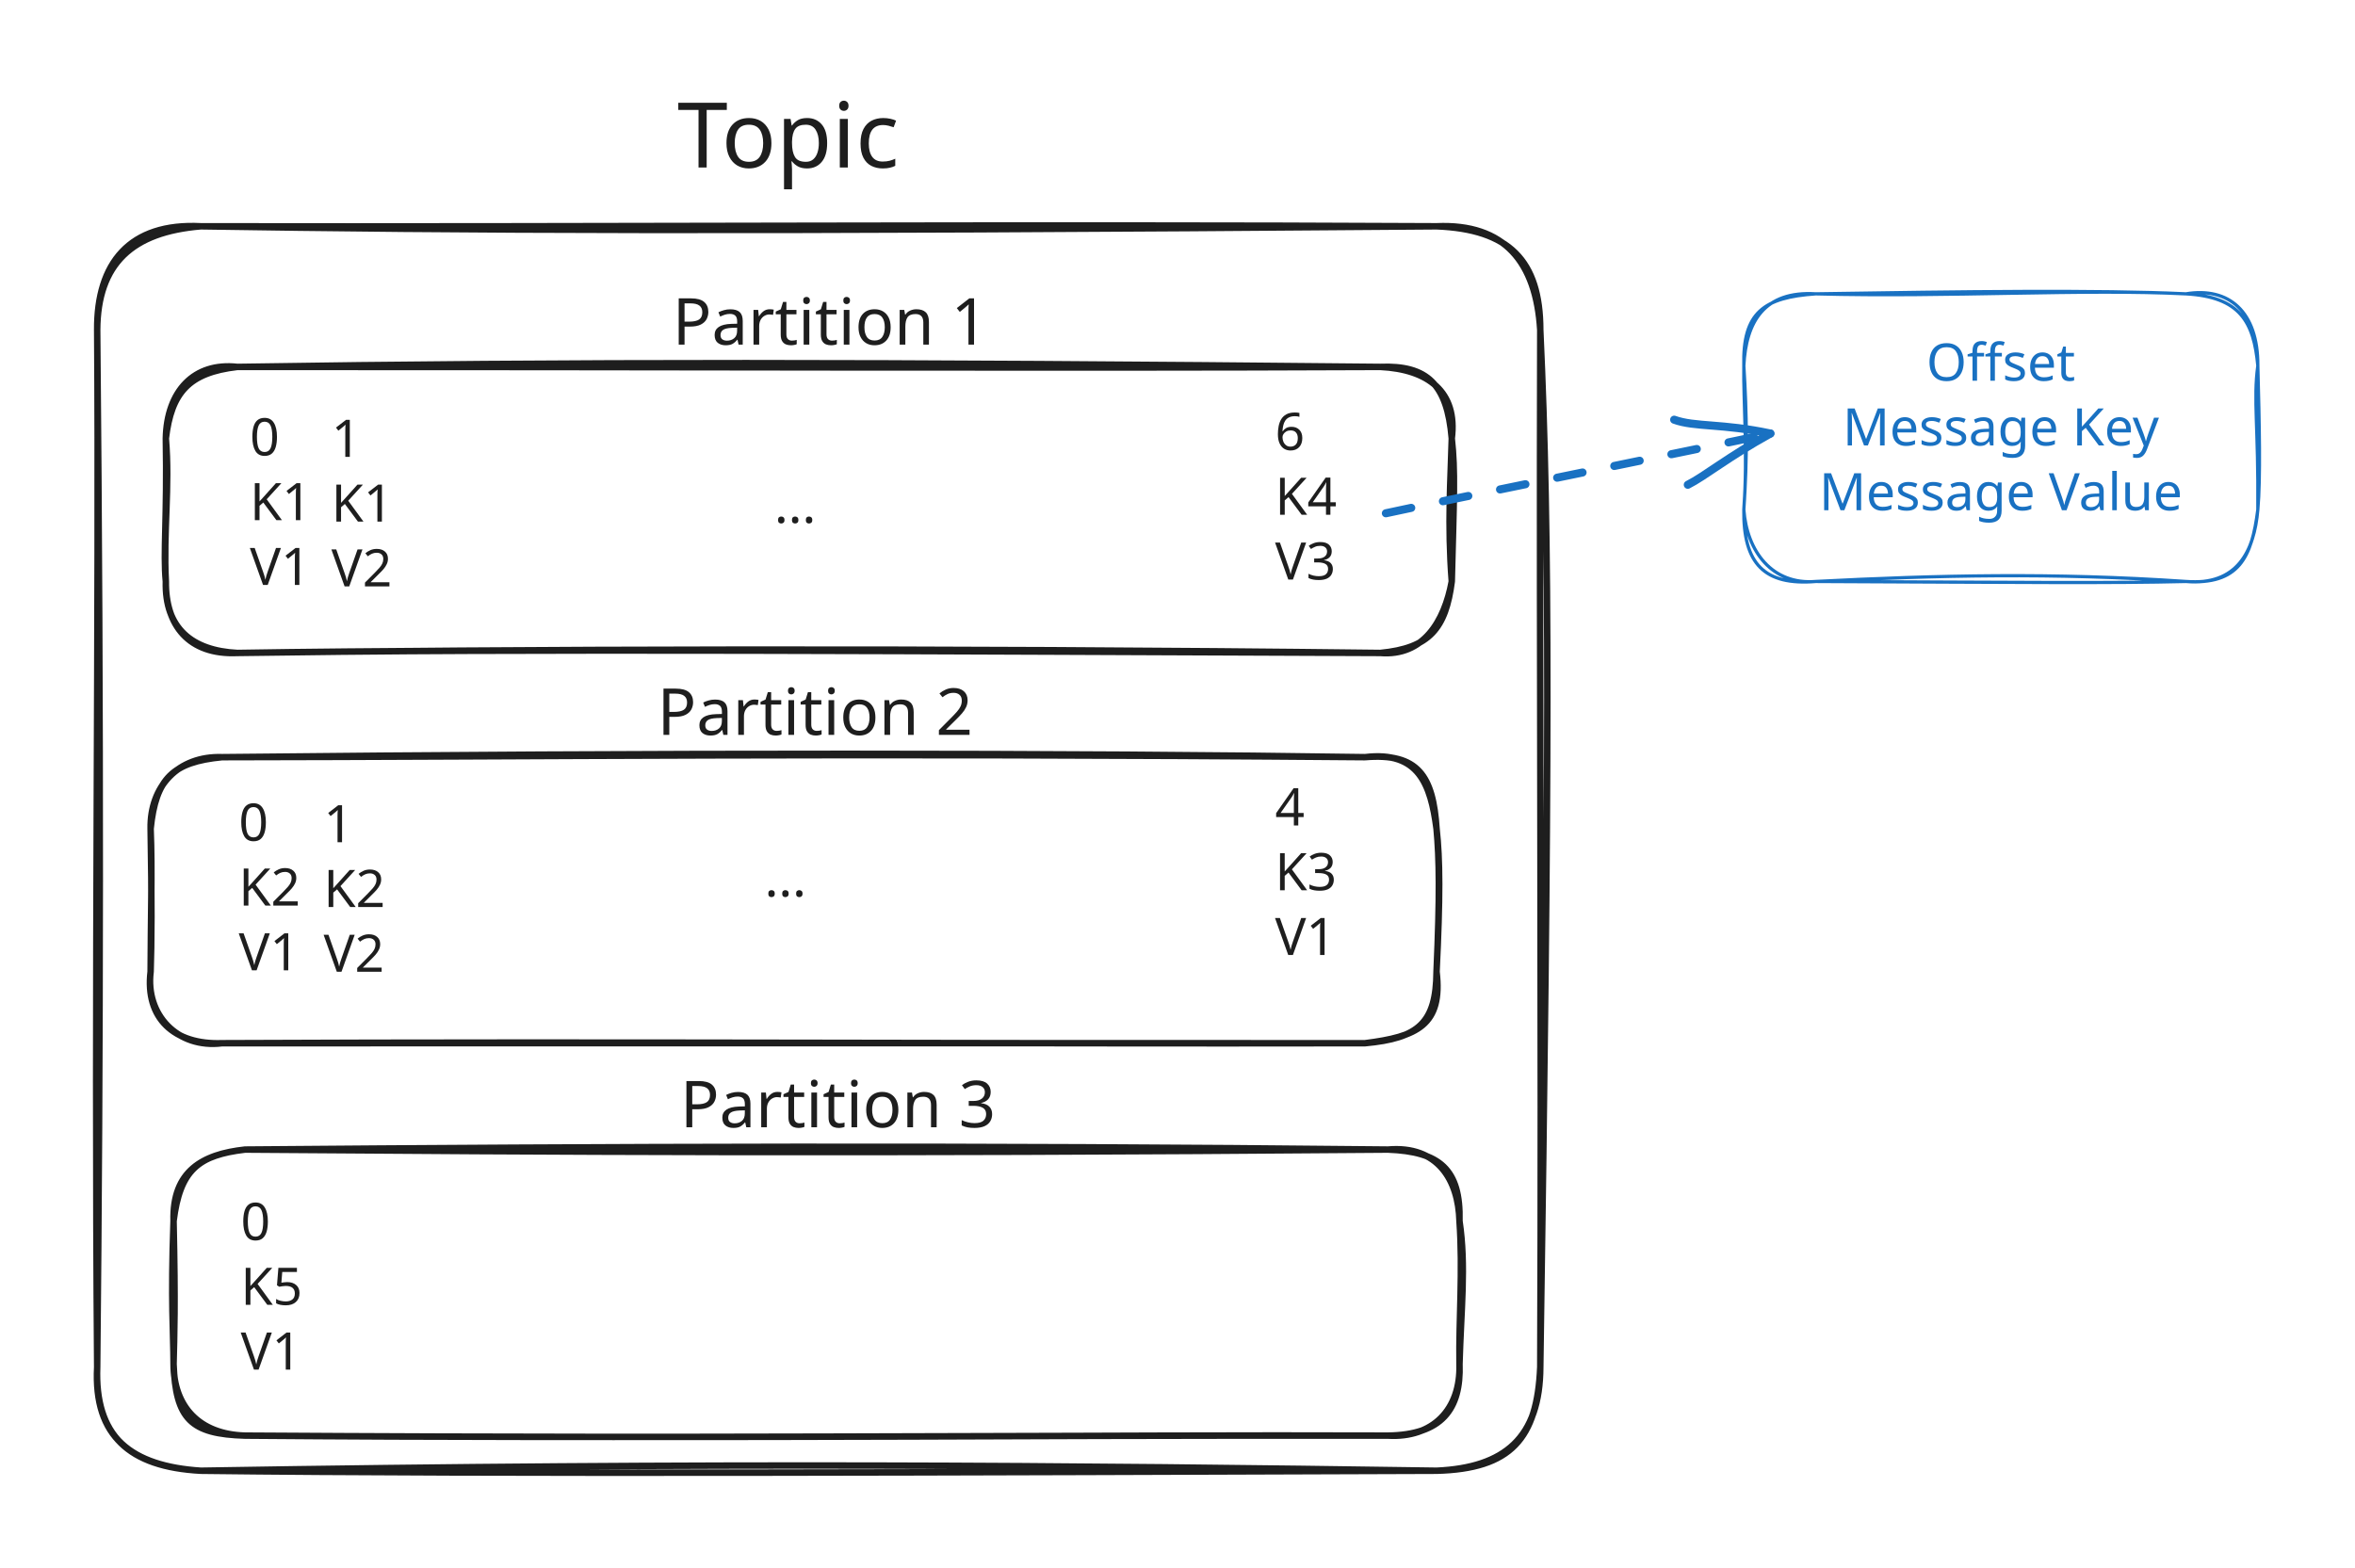
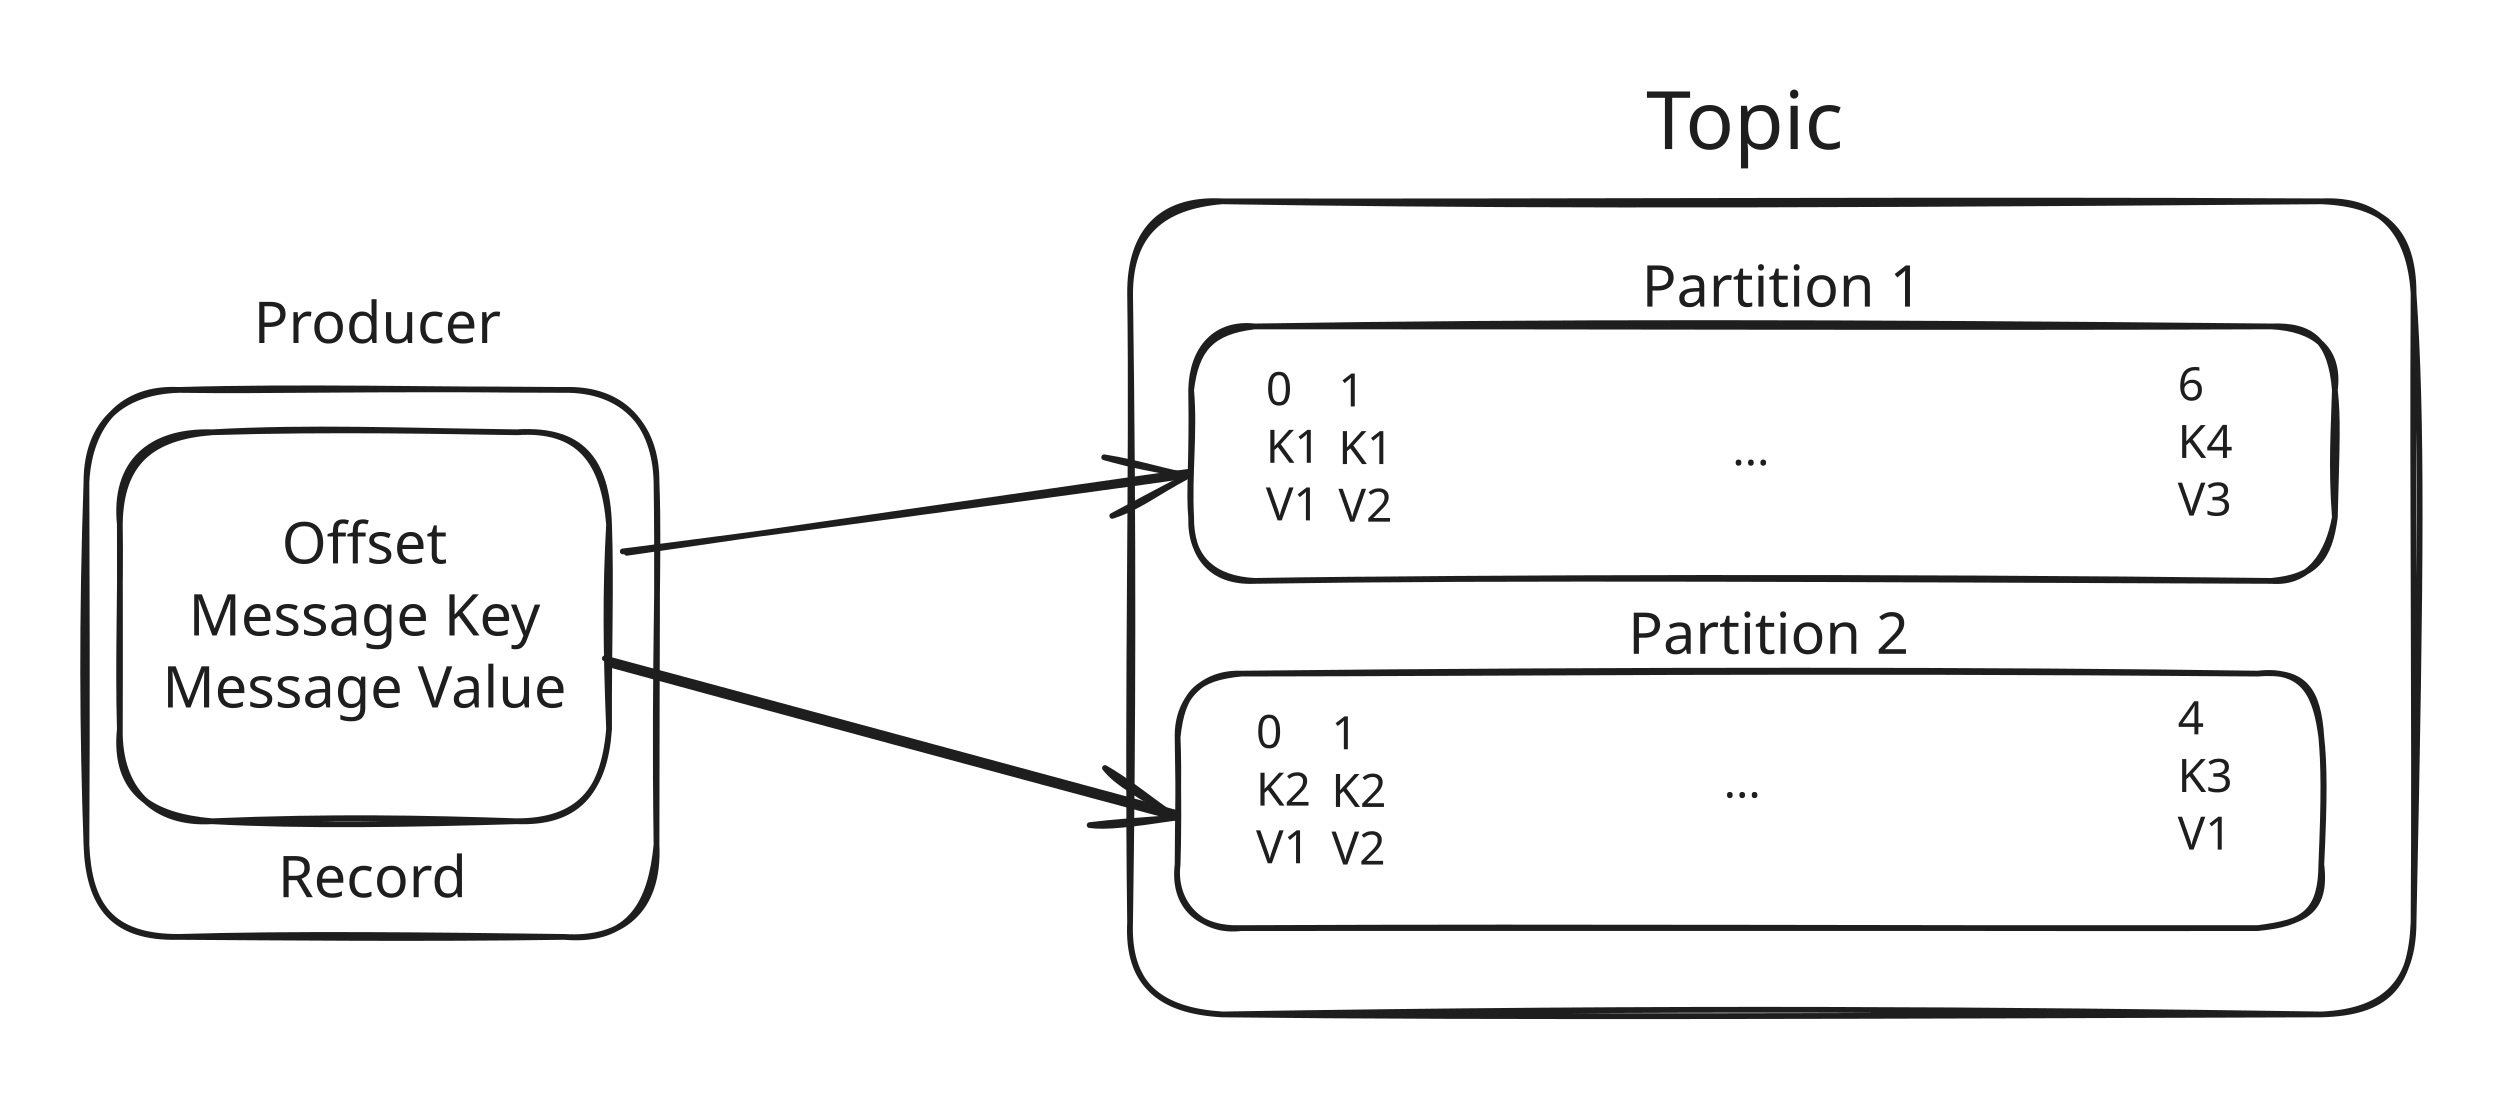
- <svg xmlns="http://www.w3.org/2000/svg" version="1.1" viewBox="0 0 726.941 484.113" width="726.941" height="484.113">
+ <svg xmlns="http://www.w3.org/2000/svg" version="1.1" viewBox="0 0 867.658 382.066" width="867.658" height="382.066">
  
-   eyJ2ZXJzaW9uIjoiMSIsImVuY29kaW5nIjoiYnN0cmluZyIsImNvbXByZXNzZWQiOnRydWUsImVuY29kZWQiOiJ4nN1b2XLiyFx1MDAxMn33Vzh8X8c1tS/95n3BO95vT3TIQlx1MDAwNtkgYSFcdTAwMWLwRP/7TclcdTAwMThcdFx1MDAxMG7AXGJcdTAwMTSXju5GVVx1MDAxMrWdkyczq/TvyurqWthtOms/Vtecjm3V3Upgtdf+isrfnKDl+lx1MDAxZVTR+Lrlv1x1MDAwNnZ8Zy1cZputXHUwMDFmf/9tNZuo6oZcdTAwMGa+/4xsv/HxmFN3XHUwMDFhjlx1MDAxN7bgxv/C9erqv/G/qYZcdTAwMDLHXHUwMDBlLa9ad+JcdTAwMDfiqqQtovhw6Ynvxe1KTJhcdTAwMTaM0v5ccm5rXHUwMDFimlx1MDAwYp1cbtQ+WvWWk9RU4iG5V1fnVbuz8erVL3/dtFrr19Zr0uqjW6+Xw2497lXLh8Enda0w8J+dXHUwMDFit1x1MDAxMtY+ZyBVPu6pwH+t1jynXHUwMDE1jZ70S/2mZbthNyrDuF/6MVx1MDAwNT9Wk5JcdTAwMGVcXDEskdJcdTAwMDZLKvrl0ZOUQzmnRCsx1Jctv+5cdTAwMDdRX/5DnOhP0ptcdTAwMDfLfq5Cl7xK/54wsLxW01xuYIWS+9q9UXIuXHUwMDEw/GUk1XbNcau1MOqY5ojGXHUwMDFk4Cb+JOvUcuJcdTAwMTUgXFxcdTAwMTIjXGJNrWDUevOgXHUwMDEyg+GfZN5cdTAwMDOr4Vx1MDAxY0SPeK/1enryvEpv8j5Bk8CG9Up+J8OL7t9JwS1p4bVZsT5gQVx1MDAxNJVKMs2oxMmo6q73PNx83befXHUwMDEzJK2k2lx1MDAxYUFw6HTCbPDSceAl3GhmpMJcdTAwMTODt3Lq3TtcdTAwMWLO2TuteuLJ6zjWUemi2ODlWiCdiV5AtVZcdTAwMDRcdTAwMWKWI3xcdTAwMTVFmFxiI7E0jFx0w3RcdTAwMDaIxShoXHJlilJMv1x1MDAwZtqBiqnQSVx0NXpcbnQmvfK9sOy+R0tB9UDprtVw692BpYxhXHUwMDBis3jpN117baB4o+5WI1x1MDAwNK/VncdBaIcuyEK/OvSbSa1ccs1YrudcdTAwMDSj0+JcdTAwMDdu1fWs+mV2kzBCZ/9zUVxiSqHlwWo5UW00IPElXHS/llx1MDAxMTmWiVRcdTAwMTBDpJSTy0j7rvRYO9jbO7+55Tt7jdsnf59cXFx1MDAxNZuJjCpkNOYyrVx1MDAxNzFcdTAwMTNcckZcdTAwMDSUVKQpOm8mgqFDXHUwMDAzVO9cdTAwMTNQa8QoXHUwMDFlUJhPXCJKglx1MDAxNVxijEpgXFxcdTAwMWP1kFxmXHUwMDAwk7d6XHUwMDE4M1Y8wOlcdTAwMTFcXHOhJ8Zs863+XHUwMDFlaGH/8l/3yptHx/ziwe1cdTAwMTRcdTAwMWKzMEBcdTAwMTTZ7WHESoWUUJrkXGJYgmnUtMFcdTAwMDZcdTAwMGIliVwiZlx1MDAxNLpcdTAwMTmQVVRrLnFK1JehXHUwMDFknHI+XHUwMDA1NjO1XHUwMDAzXHUwMDBmlH6hXHUwMDFkZ1x1MDAxNihCXGLYXFwli1WQzIYn0lx1MDAxMaJn11x1MDAxMUrZWFLiaP7B6Z1cXEj2z9Z3m5dHXHUwMDE3h9c7XHUwMDBm9uWLaJdO1G6xSckoQ3SAe9FznGAkhVx1MDAxZbbkRZBcdTAwMTFtKOieIUWUXHUwMDExqlxmoWnw5lx1MDAxMoTIsVx1MDAxMTShXHUwMDE4jKw2YvIo5O18/6l7451cdTAwMWTdXHUwMDFknW6XieuH25dcdTAwMDX3fbgyXHUwMDAwzuFcdTAwMTCEXHUwMDAxZqhcdTAwMTBa5Fx1MDAxYYNcdTAwMTBCXHUwMDEwUSAkhFBcdTAwMTa5X1x1MDAxOUHIKGgphqhcdTAwMWGDJZffXHUwMDA37TeExFxihqdA57yEhC5LSOhChVx1MDAwNFx1MDAwZpf2WanBi1CE48mFpFx1MDAxNFTKl4feXvdsq8JLe91TV1x1MDAxYz9cdTAwMTeblYxhxCRcdTAwMWLVXHUwMDEywVxi0kSzfIk5i5Zwplx1MDAxNaW8mPksgXX++SxJxoKWaqmUlGTykGSTd7fu5dOtf7z7Kq3qxvtJ7W6v2KDlWlwiXHUwMDA1lnFcdTAwMTS02CCee1x1MDAxY03AzVx1MDAxMlFYXCIxjpVrXCI1XHUwMDAxZEhcIuaShp1dTJiigk2Bz3mJXHRblpiw+YrJOEqmIDDESC1cIlx1MDAwNZdT5Fxibt7K54eyXHUwMDFlVDvV8/Xymb9+wdV5sVx0yVx1MDAwNEOGXGbRLnbvsEBcdTAwMTCI51x1MDAxYY9cdTAwMTCOXGJnxihi6IdRXHUwMDE4paNM+tt37oTk3FAxh4hkdj5cbsH5NFx1MDAxOawsPlx1MDAxMjlQ+lx1MDAwNVx1MDAxZvFPr0R+etdcdTAwMGLOXHUwMDExZDQ7XHUwMDExXHUwMDE3XHUwMDA1n4mLeixcdTAwMTeVXHUwMDE2hHEg5MRcXNyrXqzfNa/vnlx1MDAxZtSvsndcXNlcdTAwMTQnjXbBuVxicVx1MDAxNtZcdTAwMTjGSVx1MDAwNNMgOiOEXHUwMDE0OcsjxHmSXHUwMDE5LSlcYqTIXHUwMDBltkb5SIRSmGM5j1xmwax85Fx1MDAxOOxcYv9usDU5XHUwMDFmSY9cdTAwMThcdTAwMGJcdTAwMGW1MprNk4+UjM98XGLKICAnZnJ1LLfdiy3VPbi2rsVxya22XHUwMDFi9/it2IxcdTAwMDS+IY0pMJIqXHUwMDExbcRcdTAwMGUykmbszs6dk1xmXHUwMDExQYykXHUwMDE0OqJcdTAwMTjPdFlHOYk5fOCZpe7CKq7MNOm573FcdTAwMTIhtFg2XHUwMDBlNDiZjzpcdTAwMWJcdTAwMGZcdFx1MDAxZruTpZWRfKqc+UP3qVqxb19cdTAwMWHk6aZcdTAwMTXaxzs399tesWkoXHUwMDE1RkxJcPswzaAhZlxiRIvnme2gXHUwMDE4YVx1MDAwMLPW2vSC1ImUkcnIU1X572f1KlZTeZH+gpeav+jGUVPzMDitec874b58T45cdTAwMGVcZlx1MDAwMNBcblx1MDAwMr+91q/53fv2pe5CXFxK0izIleNcdTAwMTJcdTAwMDSQg1x1MDAwMC44Ks1oNk/dJUpcdTAwMGWX9vmuKaacTiG7jpJcdTAwMDf7ndpLc/PlKpT4XG5vnWxcdTAwMTf9zJ6SSEYpXCLwMkb5zilHXHUwMDAy57t/TVx0XCLRmTxpuI5cdTAwMGbpTeZcdHONuTZcbi9x24FjQdJ6sVxiT5gux1x1MDAxM6aL84TTWFx1MDAxYvGEJTdcdTAwMDKwMvlcdTAwMWWgrU9fbs63Ooe1o/1K6eVg7+Ftwyo4JVx1MDAwNUZAXHUwMDA1XGJcdFxyXHUwMDFljU0jSuK8t1x1MDAwMmfjpDSCXHUwMDFiTugyXHUwMDFkYUNcdTAwMTjVi6Mk7nFjXHTJXCK6uGRcdTAwMTHlY0+SUGxcZmM0ffTtT5T0L47fbzr1d0epw51cdTAwMTNiXHUwMDFmbt7emWJTUlx1MDAxMIqUXHUwMDAxa08lNlqyZDpiSnKY7+GdlqJcdTAwMDSngjFGtFnqhophkiyOk//HwalcdTAwMWGbtVx1MDAwNWnUXHUwMDFhKzrFXHUwMDFiJpbZwqUji7VcdTAwMDNycn90ZrOg4Vx1MDAxZVx1MDAxNpuHcXQqpWRYXGJcdTAwMGVcbpW0/HGyyyCWL1x1MDAwYiE4VZhcdTAwMTnDlcAmXG6TJ1xuTqU2RkHsvERcdTAwMTKCrzqwrZo3XHQhhCuxxVx1MDAwYmNGs7n6quPPq0FsoqM3Iybn4+7pe1dcdTAwMDdV+3j/7spcdTAwMTVcdTAwMDdv+rF2yYvNRyZcYlx1MDAwMlx1MDAwNyB6XHUwMDA1JSNpK7hCLOezMdE+XG6EXHUwMDA0mmkt1cBcdTAwMWJmX21rUqW4IHypjirVXHUwMDE0q4U6qmI5jqqYP1x1MDAxZj+SZ1meqlx1MDAxY6uQhlx1MDAxOanxNOdHv87mzYOQXHUwMDE1q1Vz5spIhTlcdTAwMWFcIkKcuGVcIjp7XHUwMDAwflx1MDAxOHiPWlx1MDAxOcyHupRipFHEpt9gJFFIczV4ijV15Fx1MDAwNzHBNHgyXHUwMDE4OknTXHUwMDEy/nlyXHKkMlxuOeeQ2Fx1MDAxOT25RnslM51cXPvIwM60y9Jcbq0g3HS9iutVXHUwMDA3O9Z75/hgglxyg5jl9mvUS4woKDrGXHUwMDFjjK6E9Uzcvmi+rGbsY8I9XG5CM6yj18ZcdTAwMDQjI2N3vErSp8FhWK1wy2803Fx1MDAxMCbgzHe9cPiOeERcdTAwMWJcdTAwMTFcdTAwMGZrjjWyXG7wy+m6YcI2o19cdTAwMWPMpiffVlx1MDAxM0jHXHUwMDE3/e///JV5d1x1MDAxNuCiz/oo1pKfWkn/P9tremL8ji2nXGbEj0xcdTAwMTFcdTAwMTS78tw+qu2enrRPftVsO3hu7KnTWWxcclx1MDAxOSrPT/w1iY4tXHK91/351pMwQ1x1MDAxNmDuZkZoNMbGaI00jjNkvde9h01cZiFcZkygXt77ev1nXHUwMDA29pAyvc1cdTAwMTRGSrws3k5cXGlcdTAwMDem8+adX1x1MDAxY3BcdTAwMTKYabaQmNHE6GmCgJm8Yjl+XHUwMDBiXHUwMDE1bKjEXCJcdTAwMTVcYv1RgzPHXFxsXjCJIEJkSlx1MDAxMSYpw0Pk0Fx1MDAxNGFcdTAwMWPb4zzZXHUwMDAx1lx1MDAxZvj5kZpcdTAwMTPMpLZJvjxeRCVcdTAwMDe7Nlx1MDAwZl7M7lx1MDAxOE+L0e85xqePjy0n/OlcdTAwMWRDt62qs1pyusnFtVV/dcZ4zDaMxVx0vvCZXHUwMDFibqWSlo5Bt/lPXHUwMDE2f9iTnqafU7nYKz2LsWY1m+VcdTAwMTDWom/UYPHdSm9Ck/lfe3Od9ubXeFxc6Vx1MDAxOY2In05sJX+v/P5cdTAwMWZcdTAwMTGed8AifQ==
+   eyJ2ZXJzaW9uIjoiMSIsImVuY29kaW5nIjoiYnN0cmluZyIsImNvbXByZXNzZWQiOnRydWUsImVuY29kZWQiOiJ4nOVcXFlX2zpcdTAwMTd951ew+F6Lruahb8xTmClDv97FMo5cdC6OXHUwMDFkXHUwMDFjXHUwMDA3SO/qf7/HSYhcdTAwMWTbSVx1MDAxZCDB7U1XXHSRbI4k7619jqSTf1x1MDAxNlx1MDAxNlx1MDAxN5eibstZ+ry45DzblufWQ+tp6VNcXP7ohG038KGK9j63g05o9668i6JW+/Nff1mtXHUwMDE2arjRTVx1MDAxMNwjO2j2b3M8p+n4UVx1MDAxYi78P3xeXFz8p/czZSh07MjyXHUwMDFintO7oVeVsqV0tvQg8Ht2XHSTXHUwMDE0XHUwMDBirVx1MDAwNFx1MDAxOV7httfBXuTUofrW8tpOUlPv9cn98uW4YT+vdHzv7Pqi3V4+tzqJ2VvX806jrtdrVjuA3id17ShcZu6dXHUwMDBit1x1MDAxZd29XGZBqnzcXWHQadz5TjvuftLMoGXZbtSNyzBcdTAwMWWW9sfg82JS8lxmn1x1MDAxOJZIaYMlXHUwMDE1w/L4TsqhnFNcdTAwMDL9z7RlLfCCMG7L/4hcdTAwMTP/S1pzY9n3XHJokl9cdTAwMWZeXHUwMDEzhZbfblkhPKLkuqdBLzlcdTAwMTdcYv4zkrJ957iNuyhugKaImLiSm96LJ+1wek+AcFx0XHUwMDE3XHUwMDEwqpKa2Hprp95Dw9/JuIdW09mJb/E7npdcdTAwMWU8vz5cdTAwMTi8XHUwMDE31CS4YYOSn0n34us3UnhLLHRadatcdTAwMGZcdTAwMGKiqFwiWkvGMZfDes/177PmvcC+T5C0kLKVg3DkPEdF6CWKjUMv1VxccVx1MDAwNmNXXHUwMDFhvPVD/6uz4lx1MDAxY/2gXHJffPefXHUwMDFkq7Z3Um3wci2QLkQvoForglxymyF8XHUwMDE1RZhcYiOxNIxcdMN0XHUwMDFlxEzkQWsoU5Ri+nbQjlRMhU6qXHJcdTAwMTFToDNpVeBHp+6PPsJGSjetput1R1x1MDAxZWVcdTAwMGa2MIpnQcu1l0aKVzy3XHUwMDExI3jJc25HoVx1MDAxZLmgXHUwMDBiw+ooaCW1NpixXFzfXHTzw1x1MDAxMoRuw/Ut76zYJPTQ2X55KFx1MDAwNKXQcmO1nbg27pCYSMKJOkIkz5a+MFHCXHUwMDE0pijgozRcdTAwMTOfrvZu73a2to4vLvnGVvPye7BNvlSbiYwqZDRMeWm96DHRYEQk8CRN0fdmXCIzXHUwMDEyjVB9SECtXHUwMDExo3hEYV6IKFx0VpSnXHUwMDFkgPmqx/Ce5O4hXHUwMDAyXHUwMDBlxHHjhIvudXP3cl/Ko8dd76Q27PdcYiytMFxmnpaGNT9cdTAwMDe/TWK/xkzrNDdmok0pzGQ9K25cdTAwMThcYrdgqjQlWo/ej1BcdTAwMGL7Ouhsna7W9vnJjftcXG1KcM1RLFx1MDAwYllCSIWUUJrMkFx1MDAwZlx1MDAwNNPYtMFcdTAwMDZcdTAwMGIliVwiJs+MXHUwMDAyRiiqNZdY4bcz4oOlXHSPlE6QpiNcdTAwMGJcdTAwMDQnXHUwMDAybC6S+VxuVKHhUjJF9Otliqb+ZIaUXGZcdTAwMDNMZGrof0XJ7aPlzdZZ7WT3fOPGPntcdTAwMTBPe1x1MDAwN2qz2pRklCE6wrz4Pk4wkkJnZaJcblx1MDAxYaVcclx1MDAwNVE1pIpcdTAwMWG18tDtXHUwMDFjb59cXO1eK/ywIe/P1ze5+35cdTAwMWHFwa+fuUbJsXRcdTAwMDCPTVx0I3B5PjxcdTAwMWVvf+9e+Ee1q9rh+ilxg2j9rOJeXHUwMDFiV1x1MDAwNpCfXHKewDmAqUdoMdPoiVx1MDAxMIKIXHUwMDAyjVwihLLYcSxcYp/yjKBYK441TcXW/yGNolx1MDAxZqVR9H01alx1MDAxY1x1MDAxZpnJXHUwMDE2vtBRK0Zh5jbl1+IuXHUwMDFlT493pVx1MDAxNzaeXHUwMDFix8unR8HyXHRXx9WmI1x1MDAxM1xmXHUwMDE5komVeozEXHUwMDAygVs2U31cIlx1MDAxY1x1MDAxMc6MXHUwMDAxL4AyXHUwMDFkq2SejzJp75CPQnJuqHhcdTAwMDeF+lg+XHUwMDEyOVI6gY/4m79Hvvnnc/ZcdTAwMThcdTAwMGLMluKi4K/iolx1MDAxZctFpbWRXFyT8tHbVuNk+ap1fnV/o65P/f36qjhoPlWciyCNXHUwMDE4XHUwMDAyZVx1MDAxZcepXHUwMDFh61x1MDAwNFx1MDAxZC+EXHUwMDE0s13TICDNklx1MDAxOVx1MDAwMDeWWFx1MDAxNOtjno9EKIU5lu/hMf4ufCRcdTAwMDNizFlcdTAwMWRcdTAwMGLMzpKPlIz1VSVcdTAwMTdSKqXK+6qnT+7JmurunFvnYn/PbTw1v+LHalx1MDAxM1x1MDAxMuiGNKZASKqETlx1MDAwN1x1MDAwNz1C0oKdgHenJENEQJBcZp5cYqaK8aJcdTAwMTV/mqck5vCCe377XHUwMDE1//KURFxizZeMI1x1MDAwNsu5qK+jIUltXHUwMDA3Z5c1IWAk8WiX5+FN93ujbl8+NMn3i3Zk729cXHxd96vNQ6kwYlxuokaOaVx1MDAwMVx1MDAwZjFDIFp8lpEjxVxiQ+SqwVxyXHUwMDE57CyUUkYmY09Vfezqpob3abaF30ZDXHRcdTAwMTLFQaLYfMlYYHaWykiUypZcdTAwMGUpaaTAXHUwMDAya17eV3WU3Nl+vntorT58iST+gtdcdTAwMGXWq36GQ0kk42VNXCJcbijJKUdcdTAwMDLPdsOBXHUwMDEyROIzXHUwMDFh0nBN41Mj5ZxVrjHXRuHffjFnOmeVfoyzSufnrFx1MDAxMiqzpUNnlYCCMKbKM9LWh1x1MDAwZlx1MDAxN8drz7t3te363sPO1s3jilVxRlxujIBcdFx1MDAxMLRcdTAwMTmcj1x1MDAxZWNG4lmvr76OktJcYm44of8hX1x1MDAxNVx1MDAwZqjxXHUwMDAxyzl0fss5lI89oMKBj5qKKdZWg5P9XHUwMDFmXHUwMDE3z95cdTAwMGZHqd2NXHUwMDAzYu+uXl6ZajNSXHUwMDEwipRcdTAwMTFcdTAwMDRmJmy0ZMlpnFx1MDAxZSM5XGZ3f9WzeuGjYIxcdTAwMTFt3uGU4+9CyT84fFRjl1W5XHUwMDAxSFx1MDAxOC3KXHUwMDBio2XW8F7NYk8hOfhaO7JZ2HR3q03DXvQopWRYXGJcdTAwMGX6lFju78RcdTAwMWLEZktCXGJcdTAwMWVhujOGK4FNXHUwMDFjxpZcblx1MDAxZaU2RkFs+1x1MDAxZuIgXHUwMDA0cHts/rJYYPY9ZHHyqVx1MDAxODz2XHUwMDE4NcFcdTAwMDRcdTAwMWKJKS8vjiv8+sLG622vXHUwMDE2XHUwMDFjkKvHq6vD+2ar2qxcXFx1MDAxNlx1MDAwMvGc/vXWc0h8XG5fUTnjvVx1MDAwZYV0Zj9lyEaQPlx1MDAxNC8oXHLSXHUwMDAwgIg5iVRcdTAwMDbkUXKZPMbqJFx1MDAwMkhDU87GjFx1MDAwZbKYsVx1MDAwMI4zKFxmx7L8muRcdTAwMTFp7NpPtUvLu6nfX66vnq/ZXHUwMDFhV1x1MDAxYr9cdTAwMTRJXCIo47mzllx1MDAxYdRcdTAwMDaegZppXHUwMDFhi1x1MDAxNoiS+LCllMqMXHUwMDFjgJ5wkMVgTIXiirxcdTAwMWSyr1dcdTAwMTQpsSRTYLNIUaY4x1x1MDAxMlx1MDAwNvWO7YRzPsSSszrzU5ZcdTAwMTOOPmtcdTAwMTKvQIspVj+O+Fxy313vyuvNr83G3WH9sfZwfVBtOi5zhjTDmTXH/jadRL3DXHUwMDAzM90gINIgNV5PXG6ScphSXG7ahpPHUoVzloWzflxuXHUwMDFhO4E+/d652d5sq+1myK/a9dWmTlx1MDAxZLP8VPxn/5hcdTAwMTSDXHUwMDE0hDI0XHUwMDEzgDCMXHIpn3NTPJbVplx1MDAxOcNIXHUwMDFhxTmJvVTF6WgwxcRcXLhcdTAwMDZcXFx1MDAxN8RoXHUwMDFkp7RcdTAwMTEwxvOMUznCKWZcdTAwMTTGmH2o+lx0Zehb9+LKq9/h7W3bib75+9Bsq+Es7jnd5MO55XWcMbpoQ1/S8pVTxqZbr6eFaFRcdTAwMWN/JSBZvZymnaWUVL7yLOj49CFJKTViim32s3XP8d2HXHUwMDFk21xcbG4/XHUwMDFj2/tcdTAwMTYn3WqTm1x1MDAxMNTnU9an5YpcItCqXHUwMDE5p2ZLgUSccy2w1GNyW1x1MDAwYtJcdTAwMTVgXHUwMDFhUFxmS/VcdTAwMGVx2OtprVx1MDAwNE3p+KxpfeLYQVifr0ubtflcdTAwMWVcdTAwMGVtX+NcdTAwMGJ4KMfu5Fx1MDAxMcxAYVx1MDAwNcflc8wnO1x1MDAxZNUkXCIjXGJEVuJcXCZcdTAwMWaLM/kwIbONLolcdTAwMTEoayPhoERcdTAwMTl57zORXHUwMDAxXHUwMDEzXHSBSXJcdTAwMTb+LP21P/uermFqZK0wWnX9uus3Rlx1MDAxYjb4XHUwMDEykDJ612O03YlbuYzjXHUwMDA0XHUwMDE0oiFKgHcmmFx1MDAxNix1WcNqxfBHuP8tXHUwMDE0XCLXa8ev/7o1k3O5U63BiFx1MDAxYcpcYjaUgM8mXHUwMDA1ZTLXXHUwMDE4kmuDZ7WjtaDZdCNcdTAwMTjko8D1o+xg9kZtJWb3nWPlnjT0IV2XnVx1MDAwNlrxX1x1MDAxY41Qkt9cdTAwMTZcdTAwMTOm9D5cZn//+1Ph1Vx1MDAwNUiOX8svIE7uX0i/Tz1jXHUwMDExPPY7XSAg1ZhKUd51mJzlVs1cdTAwMTmLXG7AUlFcdTAwMWVcdMdyXHUwMDFlmV1GxWvGnMdHkVx1MDAwNIQnXHUwMDA1zoOgSMM0YFx1MDAxNFx1MDAxMVQyiXNf7tLP9+FiJlx1MDAxMflbZ7Apc1x1MDAxM8fNYFkm/no2mZxzOzq3XHRD44PHXHUwMDEyYCDZXGLn/pDZZFx1MDAxY8riV1x1MDAwZV/jJpeFgYElq9U6jeBBXHUwMDBmR1x1MDAxZlx1MDAwMOfWXHUwMDA3/mDSy6VH13lancyIhcGYxrOD00Pgz4Wf/1x1MDAwMu9ptagifQ==
  <defs>
    <style class="style-fonts">
      @font-face {
        font-family: "Virgil";
        src: url("https://unpkg.com/@excalidraw/excalidraw@undefined/dist/excalidraw-assets/Virgil.woff2");
      }
      @font-face {
        font-family: "Cascadia";
        src: url("https://unpkg.com/@excalidraw/excalidraw@undefined/dist/excalidraw-assets/Cascadia.woff2");
      }
      @font-face {
        font-family: "Assistant";
        src: url("https://unpkg.com/@excalidraw/excalidraw@undefined/dist/excalidraw-assets/Assistant-Regular.woff2");
      }
    </style>
  </defs>
-   <rect x="0" y="0" width="726.941" height="484.113" fill="transparent" />
-   <g stroke-linecap="round" transform="translate(30 69.87109) rotate(0 222.7227 192.1211)">
-     <path d="M32 0 C157.39 0.22, 283.28 -0.67, 413.45 0 M32 0 C112.46 1.23, 192.15 1.77, 413.45 0 M413.45 0 C435.73 0.9, 445.42 10.45, 445.45 32 M413.45 0 C434.39 -0.92, 444.16 11.01, 445.45 32 M445.45 32 C448.46 96.76, 448.26 165.2, 445.45 352.24 M445.45 32 C445.14 138.59, 445.91 245.23, 445.45 352.24 M445.45 352.24 C445.38 374.05, 434.47 383.3, 413.45 384.24 M445.45 352.24 C444.52 374.35, 436.36 383.66, 413.45 384.24 M413.45 384.24 C267.17 384.74, 122.73 385.33, 32 384.24 M413.45 384.24 C302.24 382.61, 190.01 381.62, 32 384.24 M32 384.24 C10.63 382.84, -1.14 374, 0 352.24 M32 384.24 C9.65 383.04, -0.79 373.28, 0 352.24 M0 352.24 C-0.96 233.56, 0.62 116.83, 0 32 M0 352.24 C0.98 254.38, 1.16 156.33, 0 32 M0 32 C-0.14 11.37, 9.97 -1.14, 32 0 M0 32 C0.13 11.45, 10.84 1.75, 32 0" stroke="#1e1e1e" stroke-width="2" fill="none" />
+   <rect x="0" y="0" width="867.658" height="382.066" fill="transparent" />
+   <g stroke-linecap="round" transform="translate(392.2129 69.87109) rotate(0 222.7227 141.0977)">
+     <path d="M32 0 C157.39 0.22, 283.28 -0.67, 413.45 0 M32 0 C112.46 1.23, 192.15 1.77, 413.45 0 M413.45 0 C435.73 0.9, 445.42 10.45, 445.45 32 M413.45 0 C434.39 -0.92, 444.16 11.01, 445.45 32 M445.45 32 C448.39 75.48, 448.14 123.54, 445.45 250.2 M445.45 32 C445.01 104.43, 445.96 176.91, 445.45 250.2 M445.45 250.2 C445.38 272, 434.47 281.26, 413.45 282.2 M445.45 250.2 C444.52 272.3, 436.36 281.61, 413.45 282.2 M413.45 282.2 C267.17 282.7, 122.73 283.29, 32 282.2 M413.45 282.2 C302.24 280.56, 190.01 279.58, 32 282.2 M32 282.2 C10.63 280.8, -1.14 271.96, 0 250.2 M32 282.2 C9.65 280.99, -0.79 271.23, 0 250.2 M0 250.2 C-1.09 169.09, 0.87 90.43, 0 32 M0 250.2 C0.97 183.61, 1.19 116.79, 0 32 M0 32 C-0.14 11.37, 9.97 -1.14, 32 0 M0 32 C0.13 11.45, 10.84 1.75, 32 0" stroke="#1e1e1e" stroke-width="2" fill="none" />
  </g>
-   <g transform="translate(209.0898 30) rotate(0 36.00798 17.5)">
+   <g transform="translate(571.3027 30) rotate(0 36.00798 17.5)">
    <text x="0" y="0" font-family="Virgil, Segoe UI Emoji" font-size="28px" fill="#1e1e1e" text-anchor="start" style="white-space: pre;" direction="ltr" dominant-baseline="text-before-edge">Topic</text>
  </g>
-   <g stroke-linecap="round" transform="translate(51.19141 113.2891) rotate(0 198.4688 44.16016)">
+   <g stroke-linecap="round" transform="translate(413.4043 113.2891) rotate(0 198.4688 44.16016)">
    <path d="M22.08 0 C147.28 -0.06, 269.41 0.47, 374.86 0 M22.08 0 C122.63 -1.59, 222.67 -1.52, 374.86 0 M374.86 0 C389.67 0.72, 398.77 7.69, 396.94 22.08 M374.86 0 C389.29 -0.59, 395.54 5.26, 396.94 22.08 M396.94 22.08 C396.62 34.68, 395.58 48.34, 396.94 66.24 M396.94 22.08 C398.07 32.13, 397.59 40.67, 396.94 66.24 M396.94 66.24 C395.07 80.71, 390.11 86.86, 374.86 88.32 M396.94 66.24 C394.66 78.67, 388.1 89.4, 374.86 88.32 M374.86 88.32 C237.88 86.69, 100.8 87.18, 22.08 88.32 M374.86 88.32 C240.72 87.82, 105.56 86.91, 22.08 88.32 M22.08 88.32 C6.99 89.01, -0.15 79.71, 0 66.24 M22.08 88.32 C8.11 87.62, -0.39 80.73, 0 66.24 M0 66.24 C-0.8 50.95, 1.27 37, 0 22.08 M0 66.24 C-0.86 57.28, 0.44 46.56, 0 22.08 M0 22.08 C1.7 7.95, 6.98 1.76, 22.08 0 M0 22.08 C0.31 7.43, 8.7 -1.49, 22.08 0" stroke="#1e1e1e" stroke-width="2" fill="none" />
  </g>
-   <g transform="translate(207.5703 90.88672) rotate(0 51.17995 12.5)">
+   <g transform="translate(569.7832 90.88672) rotate(0 51.17995 12.5)">
    <text x="0" y="0" font-family="Virgil, Segoe UI Emoji" font-size="20px" fill="#1e1e1e" text-anchor="start" style="white-space: pre;" direction="ltr" dominant-baseline="text-before-edge">Partition 1</text>
  </g>
-   <g stroke-linecap="round" transform="translate(46.49219 233.7871) rotate(0 198.4688 44.16016)">
+   <g stroke-linecap="round" transform="translate(408.7051 233.7871) rotate(0 198.4688 44.16016)">
    <path d="M22.08 0 C117.08 -0.1, 212.11 -1.35, 374.86 0 M22.08 0 C153.99 -1.42, 287.19 -1.34, 374.86 0 M374.86 0 C391.24 -1.37, 395.88 5.76, 396.94 22.08 M374.86 0 C391.47 -1.99, 395.13 8.39, 396.94 22.08 M396.94 22.08 C398.01 31.59, 398.06 43.38, 396.94 66.24 M396.94 22.08 C397.8 31.44, 397.98 42.49, 396.94 66.24 M396.94 66.24 C396.82 82.08, 391.42 86.79, 374.86 88.32 M396.94 66.24 C398.92 82.82, 390.82 86.31, 374.86 88.32 M374.86 88.32 C237.82 88.26, 101.05 88.33, 22.08 88.32 M374.86 88.32 C259.84 88.53, 144.8 87.77, 22.08 88.32 M22.08 88.32 C8.34 90.05, -1.67 79.57, 0 66.24 M22.08 88.32 C7.24 88.88, -1.72 80.63, 0 66.24 M0 66.24 C0.29 57.5, 0.4 44.61, 0 22.08 M0 66.24 C0.03 50.57, 0.54 35.04, 0 22.08 M0 22.08 C1.61 6.49, 6.84 1.48, 22.08 0 M0 22.08 C-0.25 8.99, 8.51 -0.46, 22.08 0" stroke="#1e1e1e" stroke-width="2" fill="none" />
  </g>
-   <g transform="translate(202.8672 211.3848) rotate(0 55.58995 12.5)">
+   <g transform="translate(565.0801 211.3848) rotate(0 55.58995 12.5)">
    <text x="0" y="0" font-family="Virgil, Segoe UI Emoji" font-size="20px" fill="#1e1e1e" text-anchor="start" style="white-space: pre;" direction="ltr" dominant-baseline="text-before-edge">Partition 2</text>
  </g>
-   <g stroke-linecap="round" transform="translate(53.57422 354.9473) rotate(0 198.4688 44.16016)">
-     <path d="M22.08 0 C132.38 -0.92, 245.3 -1.37, 374.86 0 M22.08 0 C115.55 0.67, 208.56 1.35, 374.86 0 M374.86 0 C390.2 -1.33, 396.61 9.34, 396.94 22.08 M374.86 0 C390.79 0.6, 397.34 6.04, 396.94 22.08 M396.94 22.08 C399.02 35.94, 397.41 49.43, 396.94 66.24 M396.94 22.08 C398.03 37.46, 396.72 52.43, 396.94 66.24 M396.94 66.24 C397.46 80.26, 391.36 88.11, 374.86 88.32 M396.94 66.24 C397.38 80.35, 388.62 89.12, 374.86 88.32 M374.86 88.32 C283.22 87.99, 190.97 89.38, 22.08 88.32 M374.86 88.32 C260.09 88.16, 144.8 89.31, 22.08 88.32 M22.08 88.32 C7.86 87.94, 0.02 79.27, 0 66.24 M22.08 88.32 C5.21 87.84, 0.7 83.21, 0 66.24 M0 66.24 C0.22 56.95, 0.59 48.53, 0 22.08 M0 66.24 C-0.02 56.44, -0.91 47.3, 0 22.08 M0 22.08 C-0.43 6.56, 9 1.42, 22.08 0 M0 22.08 C1.97 6.41, 7.45 1.72, 22.08 0" stroke="#1e1e1e" stroke-width="2" fill="none" />
-   </g>
-   <g transform="translate(209.9492 332.5449) rotate(0 55.27995 12.5)">
-     <text x="0" y="0" font-family="Virgil, Segoe UI Emoji" font-size="20px" fill="#1e1e1e" text-anchor="start" style="white-space: pre;" direction="ltr" dominant-baseline="text-before-edge">Partition 3</text>
-   </g>
-   <g transform="translate(77.12109 128.1992) rotate(0 7.071999 30)">
+   <g transform="translate(439.334 128.1992) rotate(0 7.071999 30)">
    <text x="0" y="0" font-family="Virgil, Segoe UI Emoji" font-size="16px" fill="#1e1e1e" text-anchor="start" style="white-space: pre;" direction="ltr" dominant-baseline="text-before-edge">0</text>
    <text x="0" y="20" font-family="Virgil, Segoe UI Emoji" font-size="16px" fill="#1e1e1e" text-anchor="start" style="white-space: pre;" direction="ltr" dominant-baseline="text-before-edge">K1</text>
    <text x="0" y="40" font-family="Virgil, Segoe UI Emoji" font-size="16px" fill="#1e1e1e" text-anchor="start" style="white-space: pre;" direction="ltr" dominant-baseline="text-before-edge">V1</text>
  </g>
-   <g transform="translate(102.2913 128.6445) rotate(0 9.831993 30)">
+   <g transform="translate(464.5042 128.6445) rotate(0 9.831993 30)">
    <text x="0" y="0" font-family="Virgil, Segoe UI Emoji" font-size="16px" fill="#1e1e1e" text-anchor="start" style="white-space: pre;" direction="ltr" dominant-baseline="text-before-edge">1</text>
    <text x="0" y="20" font-family="Virgil, Segoe UI Emoji" font-size="16px" fill="#1e1e1e" text-anchor="start" style="white-space: pre;" direction="ltr" dominant-baseline="text-before-edge">K1</text>
    <text x="0" y="40" font-family="Virgil, Segoe UI Emoji" font-size="16px" fill="#1e1e1e" text-anchor="start" style="white-space: pre;" direction="ltr" dominant-baseline="text-before-edge">V2</text>
  </g>
-   <g transform="translate(239.0133 149.0078) rotate(0 6.575981 10)">
+   <g transform="translate(601.2262 149.0078) rotate(0 6.575981 10)">
    <text x="0" y="0" font-family="Virgil, Segoe UI Emoji" font-size="16px" fill="#1e1e1e" text-anchor="start" style="white-space: pre;" direction="ltr" dominant-baseline="text-before-edge">...</text>
  </g>
-   <g transform="translate(393.5875 126.5273) rotate(0 10.02399 30)">
+   <g transform="translate(755.8004 126.5273) rotate(0 10.02399 30)">
    <text x="0" y="0" font-family="Virgil, Segoe UI Emoji" font-size="16px" fill="#1e1e1e" text-anchor="start" style="white-space: pre;" direction="ltr" dominant-baseline="text-before-edge">6</text>
    <text x="0" y="20" font-family="Virgil, Segoe UI Emoji" font-size="16px" fill="#1e1e1e" text-anchor="start" style="white-space: pre;" direction="ltr" dominant-baseline="text-before-edge">K4</text>
    <text x="0" y="40" font-family="Virgil, Segoe UI Emoji" font-size="16px" fill="#1e1e1e" text-anchor="start" style="white-space: pre;" direction="ltr" dominant-baseline="text-before-edge">V3</text>
  </g>
-   <g transform="translate(99.89219 247.6367) rotate(0 10.6 30)">
+   <g transform="translate(462.1051 247.6367) rotate(0 10.6 30)">
    <text x="0" y="0" font-family="Virgil, Segoe UI Emoji" font-size="16px" fill="#1e1e1e" text-anchor="start" style="white-space: pre;" direction="ltr" dominant-baseline="text-before-edge">1</text>
    <text x="0" y="20" font-family="Virgil, Segoe UI Emoji" font-size="16px" fill="#1e1e1e" text-anchor="start" style="white-space: pre;" direction="ltr" dominant-baseline="text-before-edge">K2</text>
    <text x="0" y="40" font-family="Virgil, Segoe UI Emoji" font-size="16px" fill="#1e1e1e" text-anchor="start" style="white-space: pre;" direction="ltr" dominant-baseline="text-before-edge">V2</text>
  </g>
-   <g transform="translate(73.69363 247.1875) rotate(0 10.6 30)">
+   <g transform="translate(435.9065 247.1875) rotate(0 10.6 30)">
    <text x="0" y="0" font-family="Virgil, Segoe UI Emoji" font-size="16px" fill="#1e1e1e" text-anchor="start" style="white-space: pre;" direction="ltr" dominant-baseline="text-before-edge">0</text>
    <text x="0" y="20" font-family="Virgil, Segoe UI Emoji" font-size="16px" fill="#1e1e1e" text-anchor="start" style="white-space: pre;" direction="ltr" dominant-baseline="text-before-edge">K2</text>
    <text x="0" y="40" font-family="Virgil, Segoe UI Emoji" font-size="16px" fill="#1e1e1e" text-anchor="start" style="white-space: pre;" direction="ltr" dominant-baseline="text-before-edge">V1</text>
  </g>
-   <g transform="translate(236.0061 264.3672) rotate(0 6.575981 10)">
+   <g transform="translate(598.2189 264.3672) rotate(0 6.575981 10)">
    <text x="0" y="0" font-family="Virgil, Segoe UI Emoji" font-size="16px" fill="#1e1e1e" text-anchor="start" style="white-space: pre;" direction="ltr" dominant-baseline="text-before-edge">...</text>
  </g>
-   <g transform="translate(393.5776 242.457) rotate(0 10.352 30)">
+   <g transform="translate(755.7905 242.457) rotate(0 10.352 30)">
    <text x="0" y="0" font-family="Virgil, Segoe UI Emoji" font-size="16px" fill="#1e1e1e" text-anchor="start" style="white-space: pre;" direction="ltr" dominant-baseline="text-before-edge">4</text>
    <text x="0" y="20" font-family="Virgil, Segoe UI Emoji" font-size="16px" fill="#1e1e1e" text-anchor="start" style="white-space: pre;" direction="ltr" dominant-baseline="text-before-edge">K3</text>
    <text x="0" y="40" font-family="Virgil, Segoe UI Emoji" font-size="16px" fill="#1e1e1e" text-anchor="start" style="white-space: pre;" direction="ltr" dominant-baseline="text-before-edge">V1</text>
  </g>
-   <g transform="translate(74.31016 370.4648) rotate(0 9.847992 30)">
-     <text x="0" y="0" font-family="Virgil, Segoe UI Emoji" font-size="16px" fill="#1e1e1e" text-anchor="start" style="white-space: pre;" direction="ltr" dominant-baseline="text-before-edge">0</text>
-     <text x="0" y="20" font-family="Virgil, Segoe UI Emoji" font-size="16px" fill="#1e1e1e" text-anchor="start" style="white-space: pre;" direction="ltr" dominant-baseline="text-before-edge">K5</text>
-     <text x="0" y="40" font-family="Virgil, Segoe UI Emoji" font-size="16px" fill="#1e1e1e" text-anchor="start" style="white-space: pre;" direction="ltr" dominant-baseline="text-before-edge">V1</text>
+   <g stroke-linecap="round" transform="translate(30 135.3262) rotate(0 98.92578 94.92188)">
+     <path d="M32 0 C74.05 -1.2, 119.49 -0.05, 165.85 0 M32 0 C63.89 0.46, 95.08 -0.61, 165.85 0 M165.85 0 C186 -0.64, 197.35 11.7, 197.85 32 M165.85 0 C185.96 -0.25, 198 12.22, 197.85 32 M197.85 32 C198.95 59.72, 196.92 90.19, 197.85 157.84 M197.85 32 C198.26 58.39, 197.91 84.35, 197.85 157.84 M197.85 157.84 C195.88 178.37, 188.49 191.74, 165.85 189.84 M197.85 157.84 C198.97 180.71, 185.75 191.12, 165.85 189.84 M165.85 189.84 C115.85 190.57, 68.41 190.05, 32 189.84 M165.85 189.84 C119.26 189.24, 71.05 188.67, 32 189.84 M32 189.84 C9.29 190.43, 0.69 179.18, 0 157.84 M32 189.84 C8.48 189.88, 0.88 178.81, 0 157.84 M0 157.84 C0.27 110.93, 0.09 61.29, 0 32 M0 157.84 C-1.39 119.07, -1.63 79.28, 0 32 M0 32 C1.09 11.71, 12.5 -0.97, 32 0 M0 32 C0.02 11.66, 12.03 0.65, 32 0" stroke="#1e1e1e" stroke-width="2" fill="none" />
+   </g>
+   <g transform="translate(88.03906 103.5176) rotate(0 42.60995 12.5)">
+     <text x="0" y="0" font-family="Virgil, Segoe UI Emoji" font-size="20px" fill="#1e1e1e" text-anchor="start" style="white-space: pre;" direction="ltr" dominant-baseline="text-before-edge">Producer</text>
+   </g>
+   <g stroke-linecap="round" transform="translate(41.59375 150.0254) rotate(0 84.89258 67.5)">
+     <path d="M32 0 C66.25 -1.89, 97.82 -0.49, 137.79 0 M32 0 C73.03 -1.3, 115.43 -0.34, 137.79 0 M137.79 0 C160.19 -1.37, 169.01 9.57, 169.79 32 M137.79 0 C159.57 -1.46, 167.97 10.2, 169.79 32 M169.79 32 C170.53 53.07, 169.67 74.25, 169.79 103 M169.79 32 C168.49 54.7, 168.7 75.52, 169.79 103 M169.79 103 C167.9 125.97, 157.89 135.74, 137.79 135 M169.79 103 C168.36 124.2, 159.27 134.96, 137.79 135 M137.79 135 C105.91 133.92, 73.45 133.29, 32 135 M137.79 135 C101.11 136.09, 63.55 136.71, 32 135 M32 135 C12.11 136.24, -0.4 124.22, 0 103 M32 135 C11.33 133.22, -2.27 125.28, 0 103 M0 103 C-0.7 78.67, 0.36 53.93, 0 32 M0 103 C0.11 77.94, 0 52.88, 0 32 M0 32 C0.24 10.2, 11.22 1.65, 32 0 M0 32 C-2.17 10.84, 10.25 -0.64, 32 0" stroke="#1e1e1e" stroke-width="2" fill="none" />
+   </g>
+   <g transform="translate(54.72639 180.0254) rotate(0 71.75994 37.5)">
+     <text x="71.76" y="0" font-family="Virgil, Segoe UI Emoji" font-size="20px" fill="#1e1e1e" text-anchor="middle" style="white-space: pre;" direction="ltr" dominant-baseline="text-before-edge">Offset</text>
+     <text x="71.76" y="25" font-family="Virgil, Segoe UI Emoji" font-size="20px" fill="#1e1e1e" text-anchor="middle" style="white-space: pre;" direction="ltr" dominant-baseline="text-before-edge">Message Key</text>
+     <text x="71.76" y="50" font-family="Virgil, Segoe UI Emoji" font-size="20px" fill="#1e1e1e" text-anchor="middle" style="white-space: pre;" direction="ltr" dominant-baseline="text-before-edge">Message Value</text>
+   </g>
+   <g transform="translate(96.44531 295.8613) rotate(0 32.79997 12.5)">
+     <text x="0" y="0" font-family="Virgil, Segoe UI Emoji" font-size="20px" fill="#1e1e1e" text-anchor="start" style="white-space: pre;" direction="ltr" dominant-baseline="text-before-edge">Record</text>
  </g>
  <g stroke-linecap="round">
-     <g transform="translate(427.8828 159.0393) rotate(0 58.92383 -12.67691)">
-       <path d="M-0.09 -0.56 C19.79 -4.91, 99.04 -20.9, 118.6 -25.18" stroke="#1971c2" stroke-width="2.5" fill="none" stroke-dasharray="8 10" />
+     <g transform="translate(217.3984 190.8301) rotate(0 97.55859 -13.42188)">
+       <path d="M0.13 1.04 C32.77 -3.67, 163.22 -22.7, 195.76 -27.17 M-1.26 0.55 C31.29 -3.48, 162.49 -21.12, 195.15 -25.81" stroke="#1e1e1e" stroke-width="2" fill="none" />
    </g>
-     <g transform="translate(427.8828 159.0393) rotate(0 58.92383 -12.67691)">
-       <path d="M93.11 -9.36 C98.3 -11.97, 105.77 -18.11, 118.6 -25.18" stroke="#1971c2" stroke-width="2.5" fill="none" />
+     <g transform="translate(217.3984 190.8301) rotate(0 97.55859 -13.42188)">
+       <path d="M168.63 -11.79 C177.96 -14.82, 183.38 -19.6, 195.15 -25.81 M168.63 -11.79 C179.74 -17.75, 188.21 -22.22, 195.15 -25.81" stroke="#1e1e1e" stroke-width="2" fill="none" />
    </g>
-     <g transform="translate(427.8828 159.0393) rotate(0 58.92383 -12.67691)">
-       <path d="M88.9 -29.45 C95.28 -27.13, 103.78 -28.35, 118.6 -25.18" stroke="#1971c2" stroke-width="2.5" fill="none" />
+     <g transform="translate(217.3984 190.8301) rotate(0 97.55859 -13.42188)">
+       <path d="M165.82 -32.12 C176.15 -29.24, 182.39 -28.1, 195.15 -25.81 M165.82 -32.12 C178.13 -30.18, 187.69 -26.77, 195.15 -25.81" stroke="#1e1e1e" stroke-width="2" fill="none" />
    </g>
  </g>
  <mask />
-   <g stroke-linecap="round" transform="translate(538.2852 90.72656) rotate(0 79.32812 44.4043)">
-     <path d="M22.2 0 C63.59 1.07, 104.78 -1.59, 136.45 0 M22.2 0 C66.85 -0.7, 109.93 -1.26, 136.45 0 M136.45 0 C153.21 0.94, 157.42 8.7, 158.66 22.2 M136.45 0 C149.62 -2.19, 158.75 5.35, 158.66 22.2 M158.66 22.2 C157.22 32.83, 158.88 40.9, 158.66 66.61 M158.66 22.2 C159.13 39.92, 159.52 57.15, 158.66 66.61 M158.66 66.61 C156.79 81.48, 152.77 89.92, 136.45 88.81 M158.66 66.61 C157.58 79.51, 152.26 90.21, 136.45 88.81 M136.45 88.81 C95.5 86.03, 59.7 86.88, 22.2 88.81 M136.45 88.81 C113.42 89.36, 88.12 89.11, 22.2 88.81 M22.2 88.81 C8.8 89.94, 0.93 79.55, 0 66.61 M22.2 88.81 C6.38 90.12, -0.24 83.39, 0 66.61 M0 66.61 C1.26 49.29, -0.19 32.98, 0 22.2 M0 66.61 C1.09 50.66, 0.94 37.09, 0 22.2 M0 22.2 C0.67 8.63, 6.29 -0.98, 22.2 0 M0 22.2 C-0.4 5.65, 6.2 1.11, 22.2 0" stroke="#1971c2" stroke-width="1" fill="none" />
+   <g stroke-linecap="round">
+     <g transform="translate(210.7148 229.3848) rotate(0 98.59872 26.41945)">
+       <path d="M-0.8 -0.88 C32.32 7.97, 164.84 43.96, 197.92 52.85 M0.99 1.27 C34.07 10.35, 164.66 45.68, 197.35 54.4" stroke="#1e1e1e" stroke-width="2" fill="none" />
+     </g>
+     <g transform="translate(210.7148 229.3848) rotate(0 98.59872 26.41945)">
+       <path d="M167.46 56.98 C173.03 57.78, 181.55 56.75, 197.35 54.4 M167.46 56.98 C176.17 55.92, 183.48 55.47, 197.35 54.4" stroke="#1e1e1e" stroke-width="2" fill="none" />
+     </g>
+     <g transform="translate(210.7148 229.3848) rotate(0 98.59872 26.41945)">
+       <path d="M172.79 37.17 C177.06 42.59, 184.33 46.22, 197.35 54.4 M172.79 37.17 C180.26 41.46, 186.13 46.35, 197.35 54.4" stroke="#1e1e1e" stroke-width="2" fill="none" />
+     </g>
  </g>
-   <g transform="translate(560.2053 105.1309) rotate(0 57.40797 30)">
-     <text x="57.408" y="0" font-family="Virgil, Segoe UI Emoji" font-size="16px" fill="#1971c2" text-anchor="middle" style="white-space: pre;" direction="ltr" dominant-baseline="text-before-edge">Offset</text>
-     <text x="57.408" y="20" font-family="Virgil, Segoe UI Emoji" font-size="16px" fill="#1971c2" text-anchor="middle" style="white-space: pre;" direction="ltr" dominant-baseline="text-before-edge">Message Key</text>
-     <text x="57.408" y="40" font-family="Virgil, Segoe UI Emoji" font-size="16px" fill="#1971c2" text-anchor="middle" style="white-space: pre;" direction="ltr" dominant-baseline="text-before-edge">Message Value</text>
-   </g>
+   <mask />
</svg>
